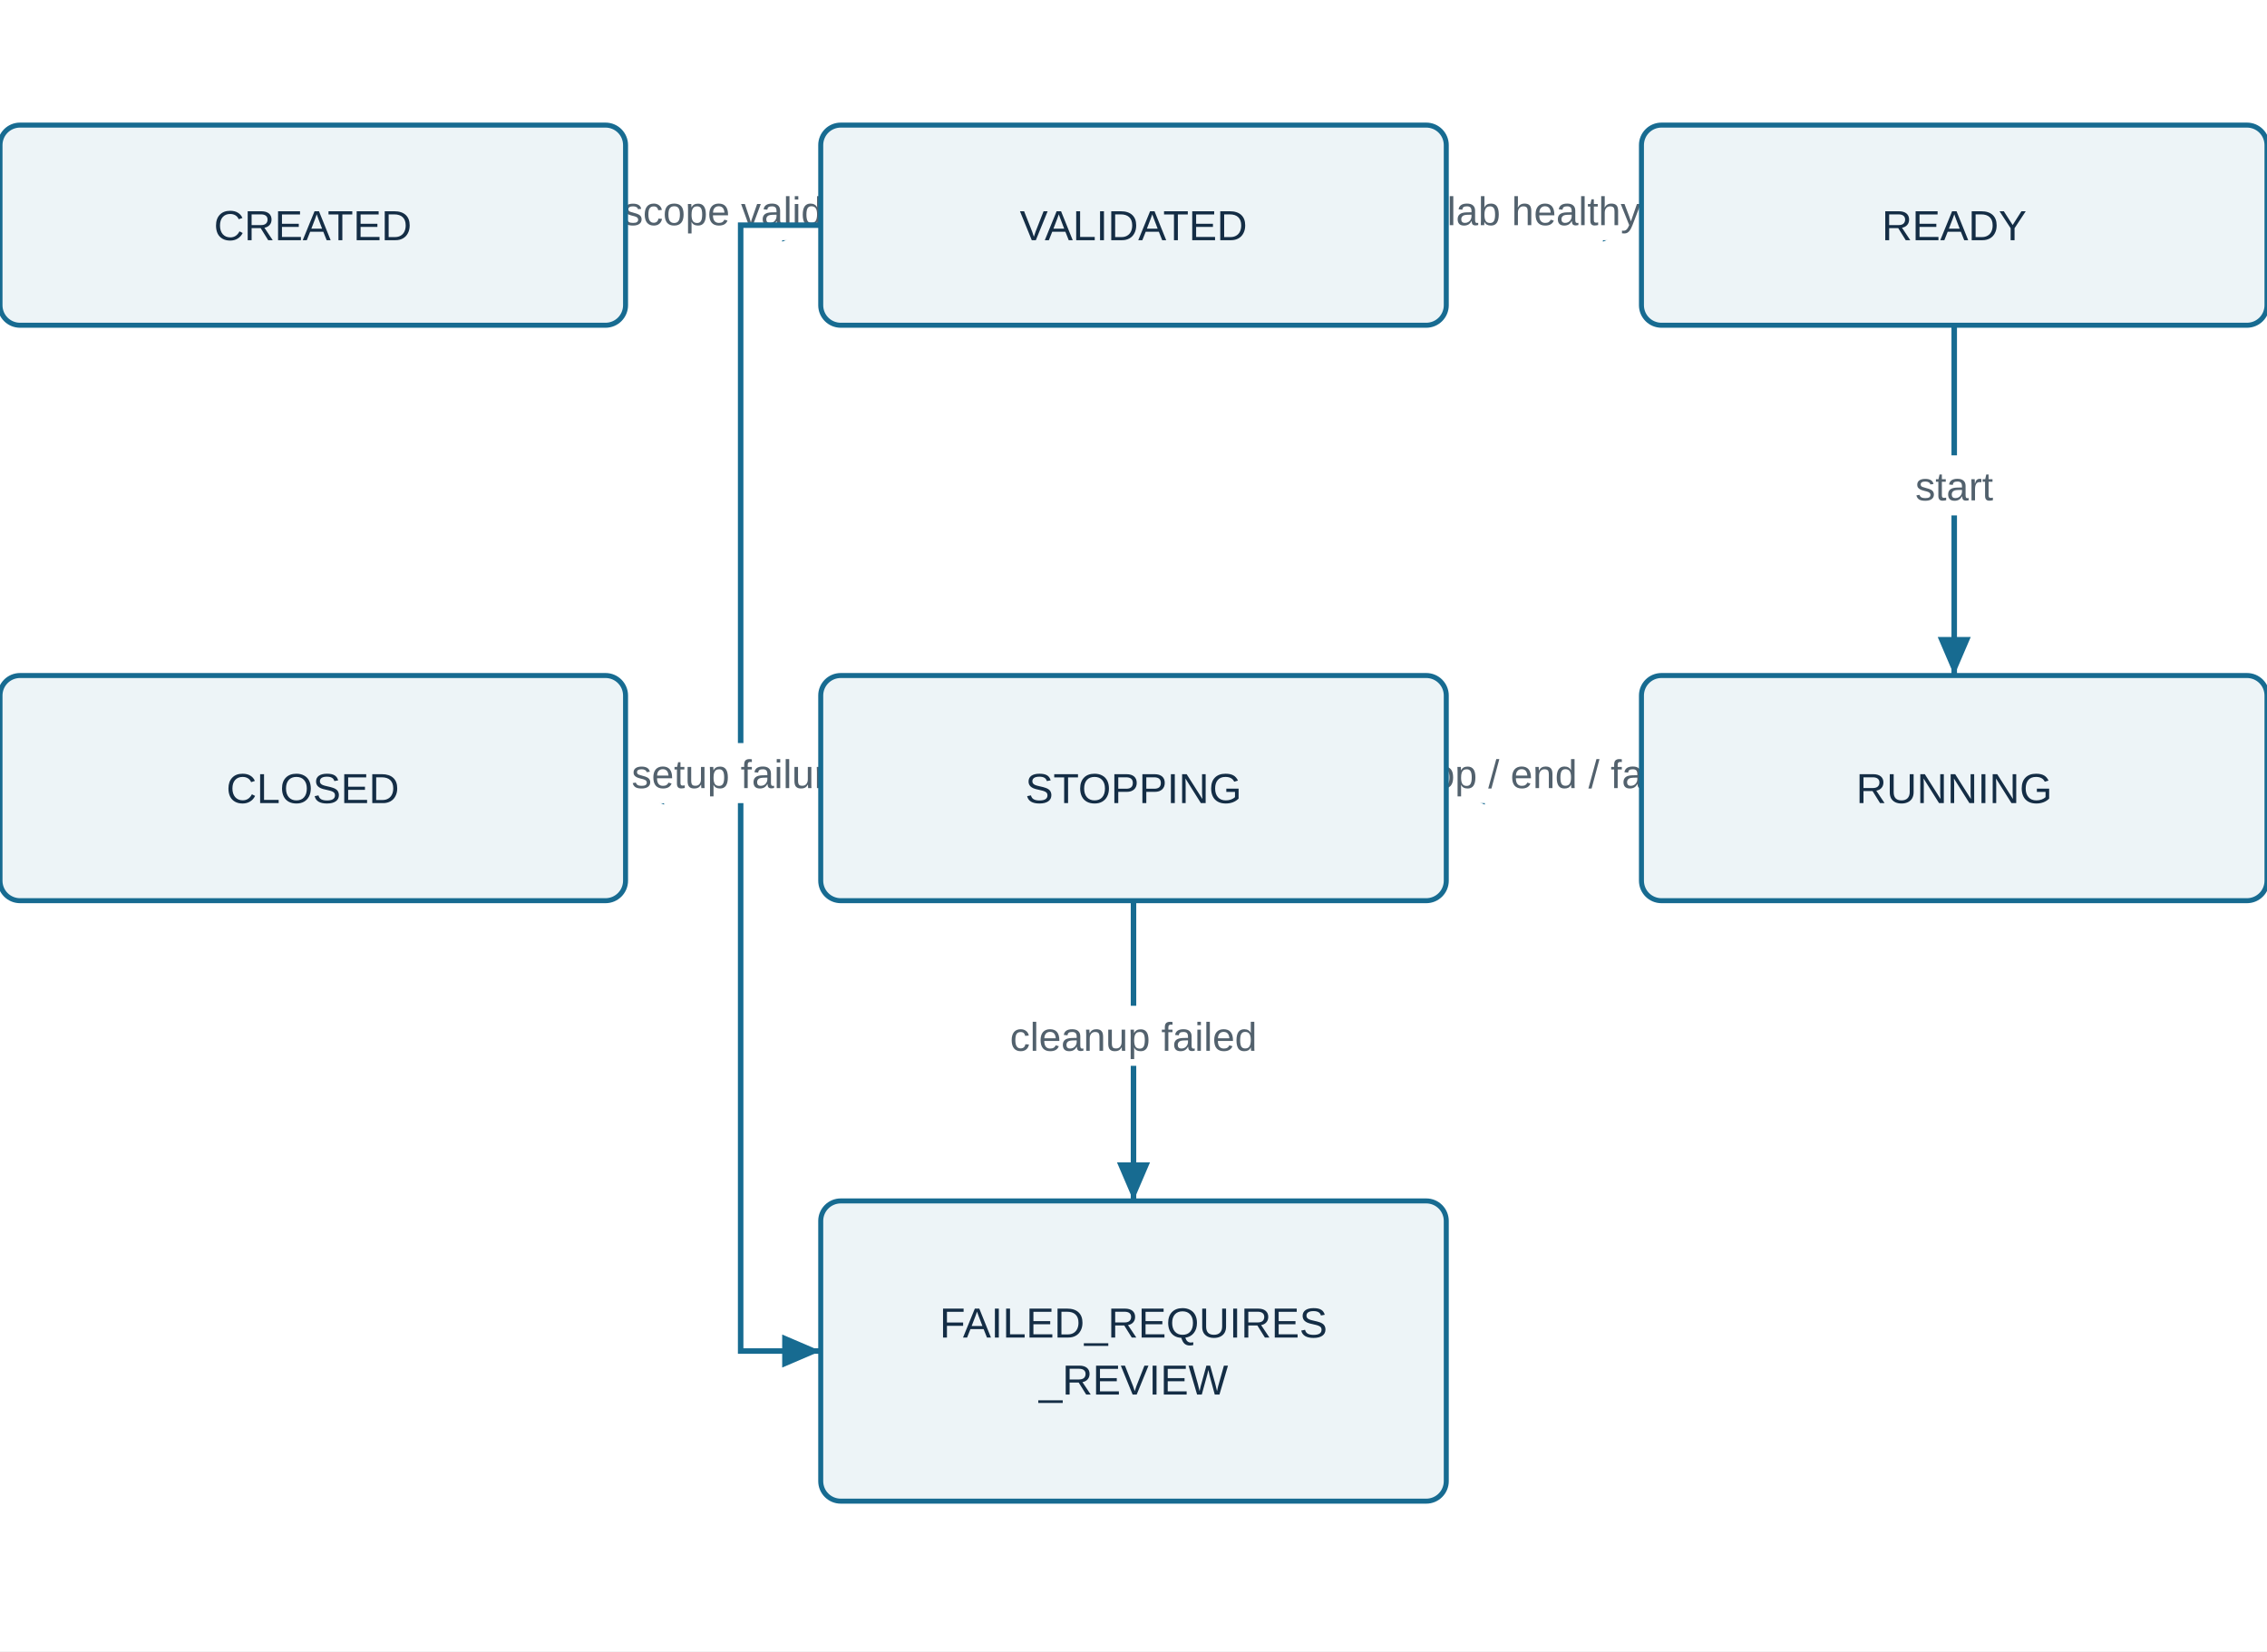
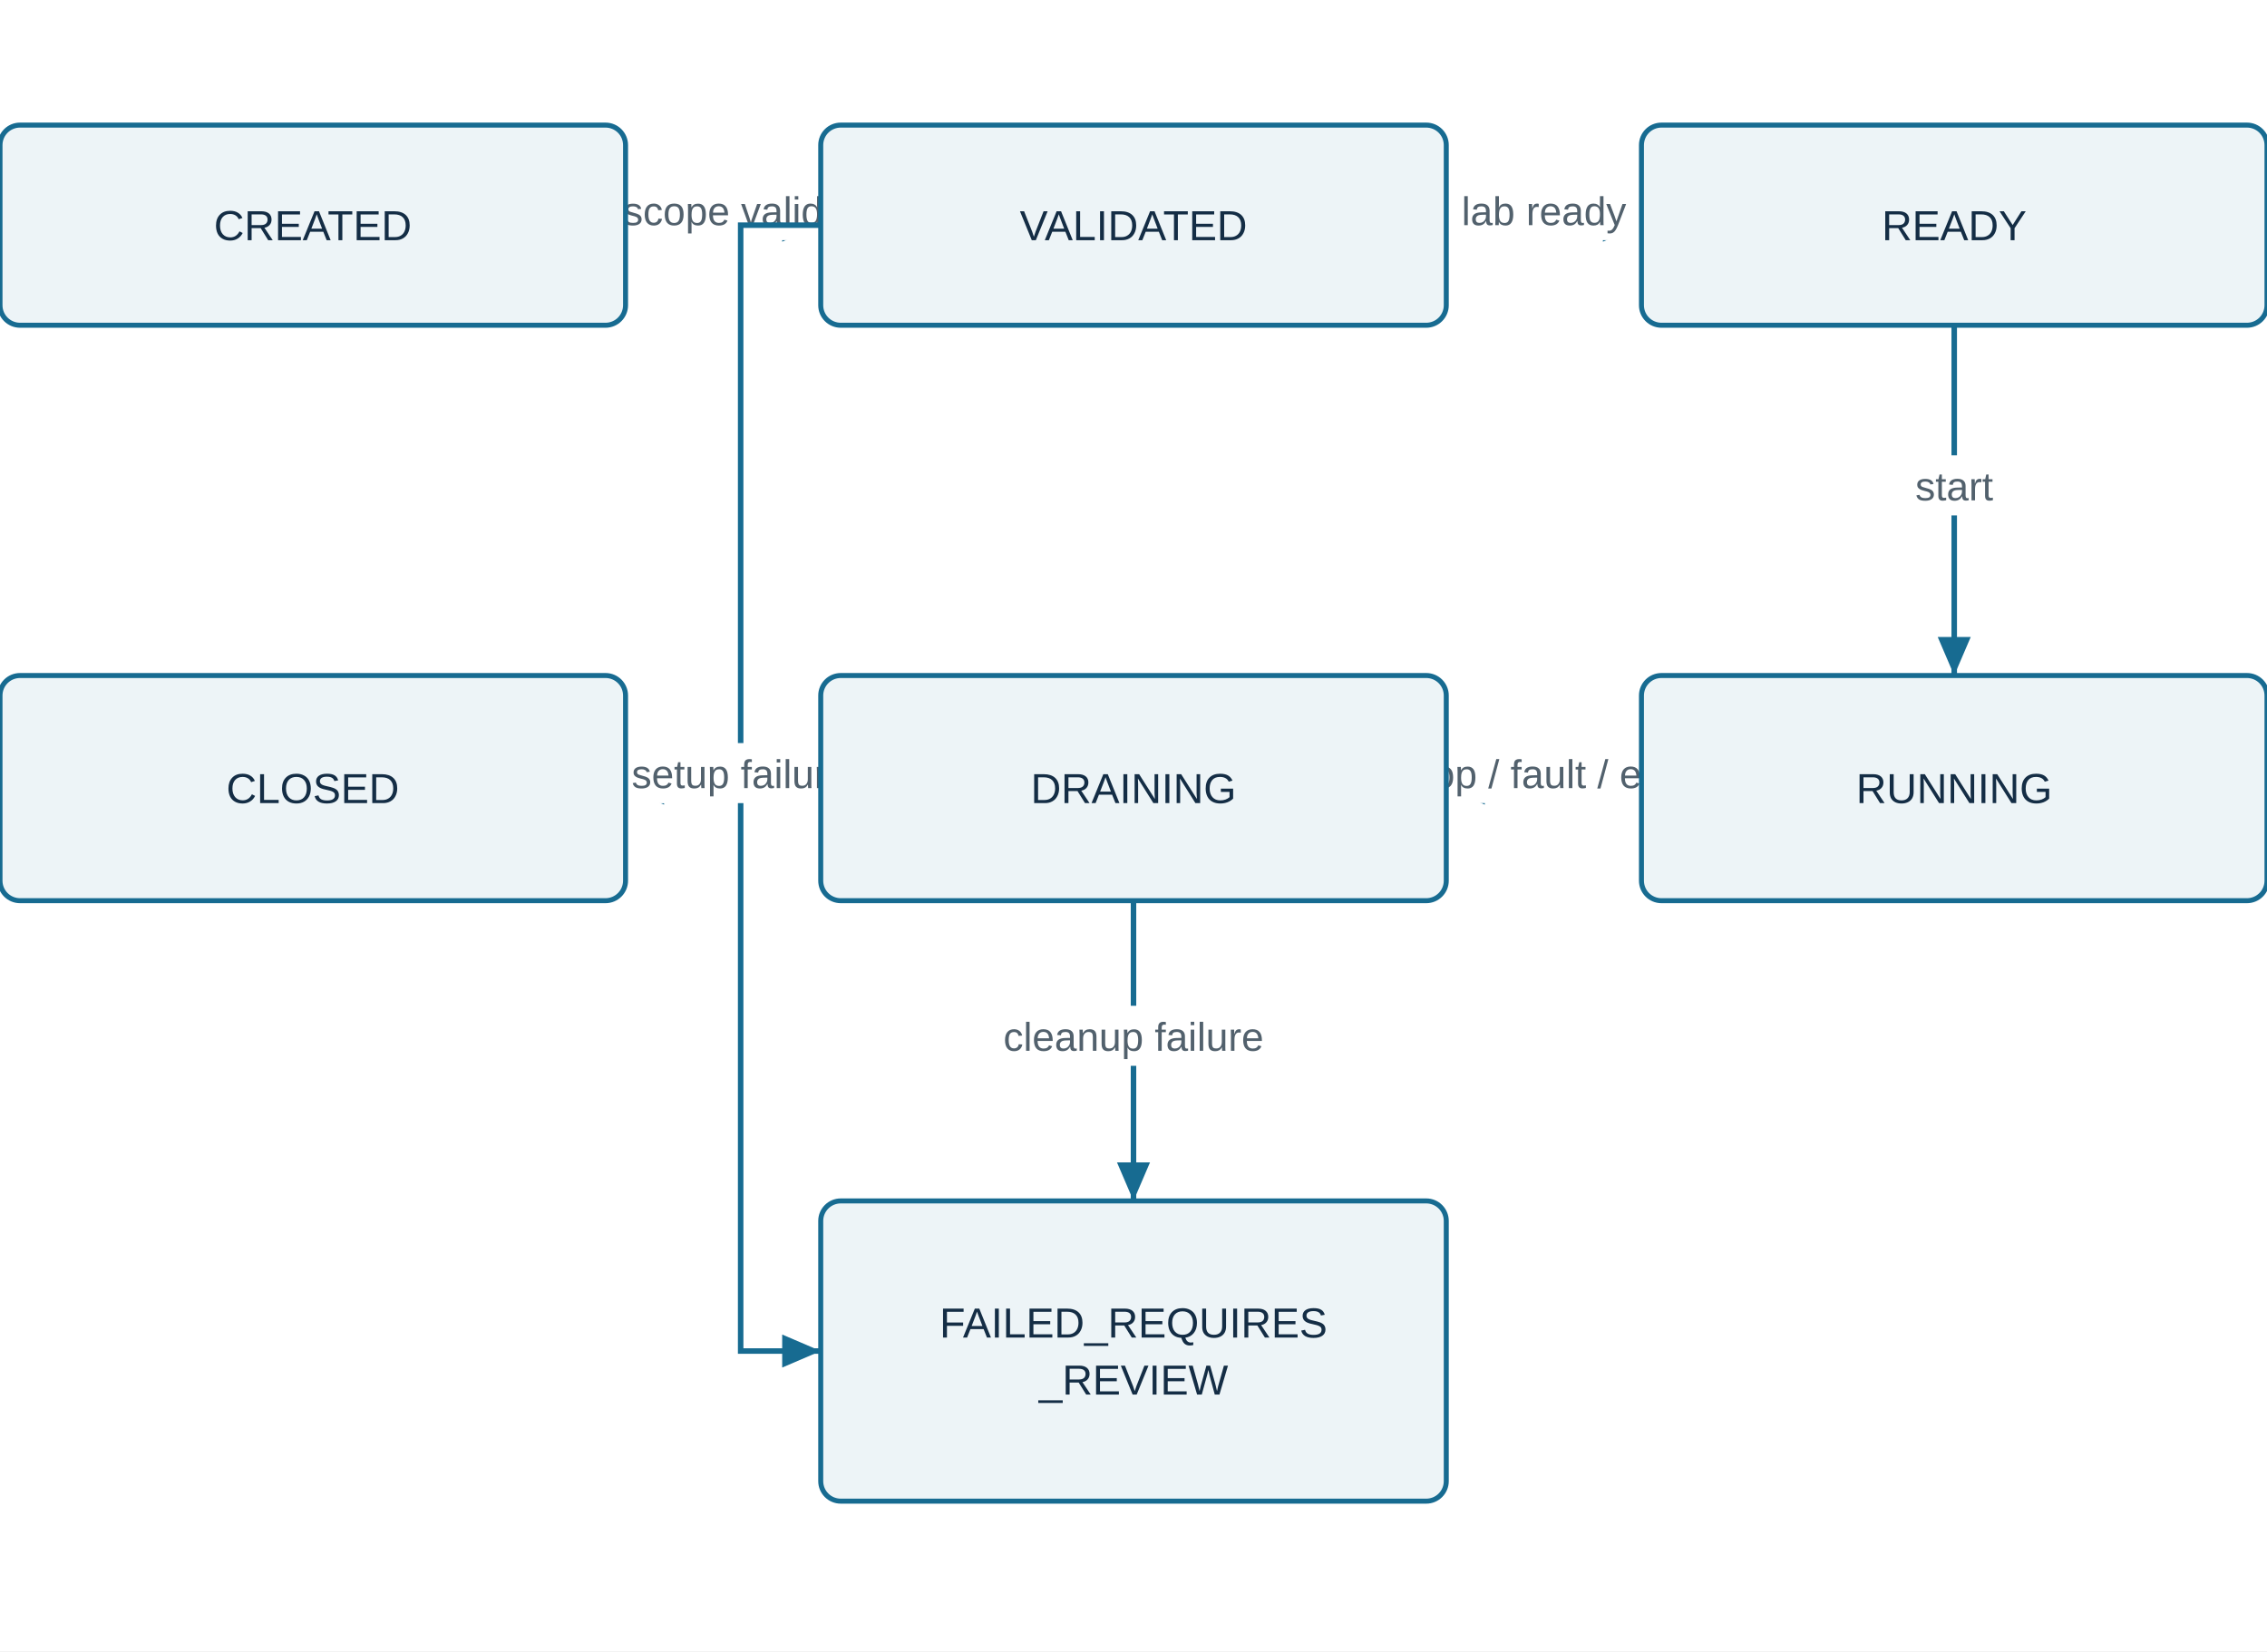
<svg xmlns="http://www.w3.org/2000/svg" width="453" height="330" viewBox="0 0 453 330">
  <rect width="100%" height="100%" fill="white" />
  <defs>
    <marker id="arrow" markerWidth="8" markerHeight="8" refX="7" refY="3" orient="auto">
      <path d="M0,0 L0,6 L7,3 z" fill="#176B91" />
    </marker>
  </defs>
  <polyline points="125,45.0 164,45.0" fill="none" stroke="#176B91" stroke-width="1.1" marker-end="url(#arrow)" />
  <rect x="120.3" y="36.0" width="48.4" height="12" fill="white" />
  <text x="144.5" y="45.0" text-anchor="middle" font-family="Arial" font-size="8" fill="#52616D">scope valid</text>
  <polyline points="289,45.0 328,45.0" fill="none" stroke="#176B91" stroke-width="1.1" marker-end="url(#arrow)" />
-   <rect x="284.3" y="36.0" width="48.4" height="12" fill="white" />
-   <text x="308.5" y="45.0" text-anchor="middle" font-family="Arial" font-size="8" fill="#52616D">lab healthy</text>
+   <rect x="288.7" y="36.0" width="39.6" height="12" fill="white" />
+   <text x="308.5" y="45.0" text-anchor="middle" font-family="Arial" font-size="8" fill="#52616D">lab ready</text>
  <polyline points="390.5,65 390.5,135" fill="none" stroke="#176B91" stroke-width="1.1" marker-end="url(#arrow)" />
  <rect x="379.5" y="91.0" width="22" height="12" fill="white" />
  <text x="390.5" y="100.0" text-anchor="middle" font-family="Arial" font-size="8" fill="#52616D">start</text>
  <polyline points="328,157.5 289,157.5" fill="none" stroke="#176B91" stroke-width="1.1" marker-end="url(#arrow)" />
  <rect x="268.9" y="148.5" width="79.2" height="12" fill="white" />
-   <text x="308.5" y="157.5" text-anchor="middle" font-family="Arial" font-size="8" fill="#52616D">stop / end / fault</text>
+   <text x="308.5" y="157.5" text-anchor="middle" font-family="Arial" font-size="8" fill="#52616D">stop / fault / end</text>
  <polyline points="164,157.5 125,157.5" fill="none" stroke="#176B91" stroke-width="1.1" marker-end="url(#arrow)" />
  <rect x="109.3" y="148.5" width="70.4" height="12" fill="white" />
-   <text x="144.5" y="157.5" text-anchor="middle" font-family="Arial" font-size="8" fill="#52616D">cleanup verified</text>
+   <text x="144.5" y="157.5" text-anchor="middle" font-family="Arial" font-size="8" fill="#52616D">cleanup complete</text>
  <polyline points="226.5,180 226.5,240" fill="none" stroke="#176B91" stroke-width="1.1" marker-end="url(#arrow)" />
-   <rect x="195.7" y="201.0" width="61.6" height="12" fill="white" />
-   <text x="226.5" y="210.0" text-anchor="middle" font-family="Arial" font-size="8" fill="#52616D">cleanup failed</text>
+   <rect x="193.5" y="201.0" width="66.0" height="12" fill="white" />
+   <text x="226.5" y="210.0" text-anchor="middle" font-family="Arial" font-size="8" fill="#52616D">cleanup failure</text>
  <polyline points="164,45 148,45 148,270 164,270" fill="none" stroke="#176B91" stroke-width="1.1" marker-end="url(#arrow)" />
  <rect x="119.4" y="148.5" width="57.2" height="12" fill="white" />
  <text x="148.0" y="157.5" text-anchor="middle" font-family="Arial" font-size="8" fill="#52616D">setup failure</text>
  <rect x="0" y="25" width="125" height="40" rx="4" fill="#EDF4F7" stroke="#176B91" />
  <text x="62.5" y="48.0" text-anchor="middle" font-family="Arial" font-size="8.4" fill="#142D45">CREATED</text>
  <rect x="164" y="25" width="125" height="40" rx="4" fill="#EDF4F7" stroke="#176B91" />
  <text x="226.5" y="48.0" text-anchor="middle" font-family="Arial" font-size="8.4" fill="#142D45">VALIDATED</text>
  <rect x="328" y="25" width="125" height="40" rx="4" fill="#EDF4F7" stroke="#176B91" />
  <text x="390.5" y="48.0" text-anchor="middle" font-family="Arial" font-size="8.4" fill="#142D45">READY</text>
  <rect x="328" y="135" width="125" height="45" rx="4" fill="#EDF4F7" stroke="#176B91" />
  <text x="390.5" y="160.5" text-anchor="middle" font-family="Arial" font-size="8.4" fill="#142D45">RUNNING</text>
  <rect x="164" y="135" width="125" height="45" rx="4" fill="#EDF4F7" stroke="#176B91" />
-   <text x="226.5" y="160.5" text-anchor="middle" font-family="Arial" font-size="8.4" fill="#142D45">STOPPING</text>
+   <text x="226.5" y="160.5" text-anchor="middle" font-family="Arial" font-size="8.4" fill="#142D45">DRAINING</text>
  <rect x="0" y="135" width="125" height="45" rx="4" fill="#EDF4F7" stroke="#176B91" />
  <text x="62.5" y="160.5" text-anchor="middle" font-family="Arial" font-size="8.4" fill="#142D45">CLOSED</text>
  <rect x="164" y="240" width="125" height="60" rx="4" fill="#EDF4F7" stroke="#176B91" />
  <text x="226.5" y="267.3" text-anchor="middle" font-family="Arial" font-size="8.4" fill="#142D45">FAILED_REQUIRES</text>
  <text x="226.5" y="278.7" text-anchor="middle" font-family="Arial" font-size="8.4" fill="#142D45">_REVIEW</text>
</svg>
